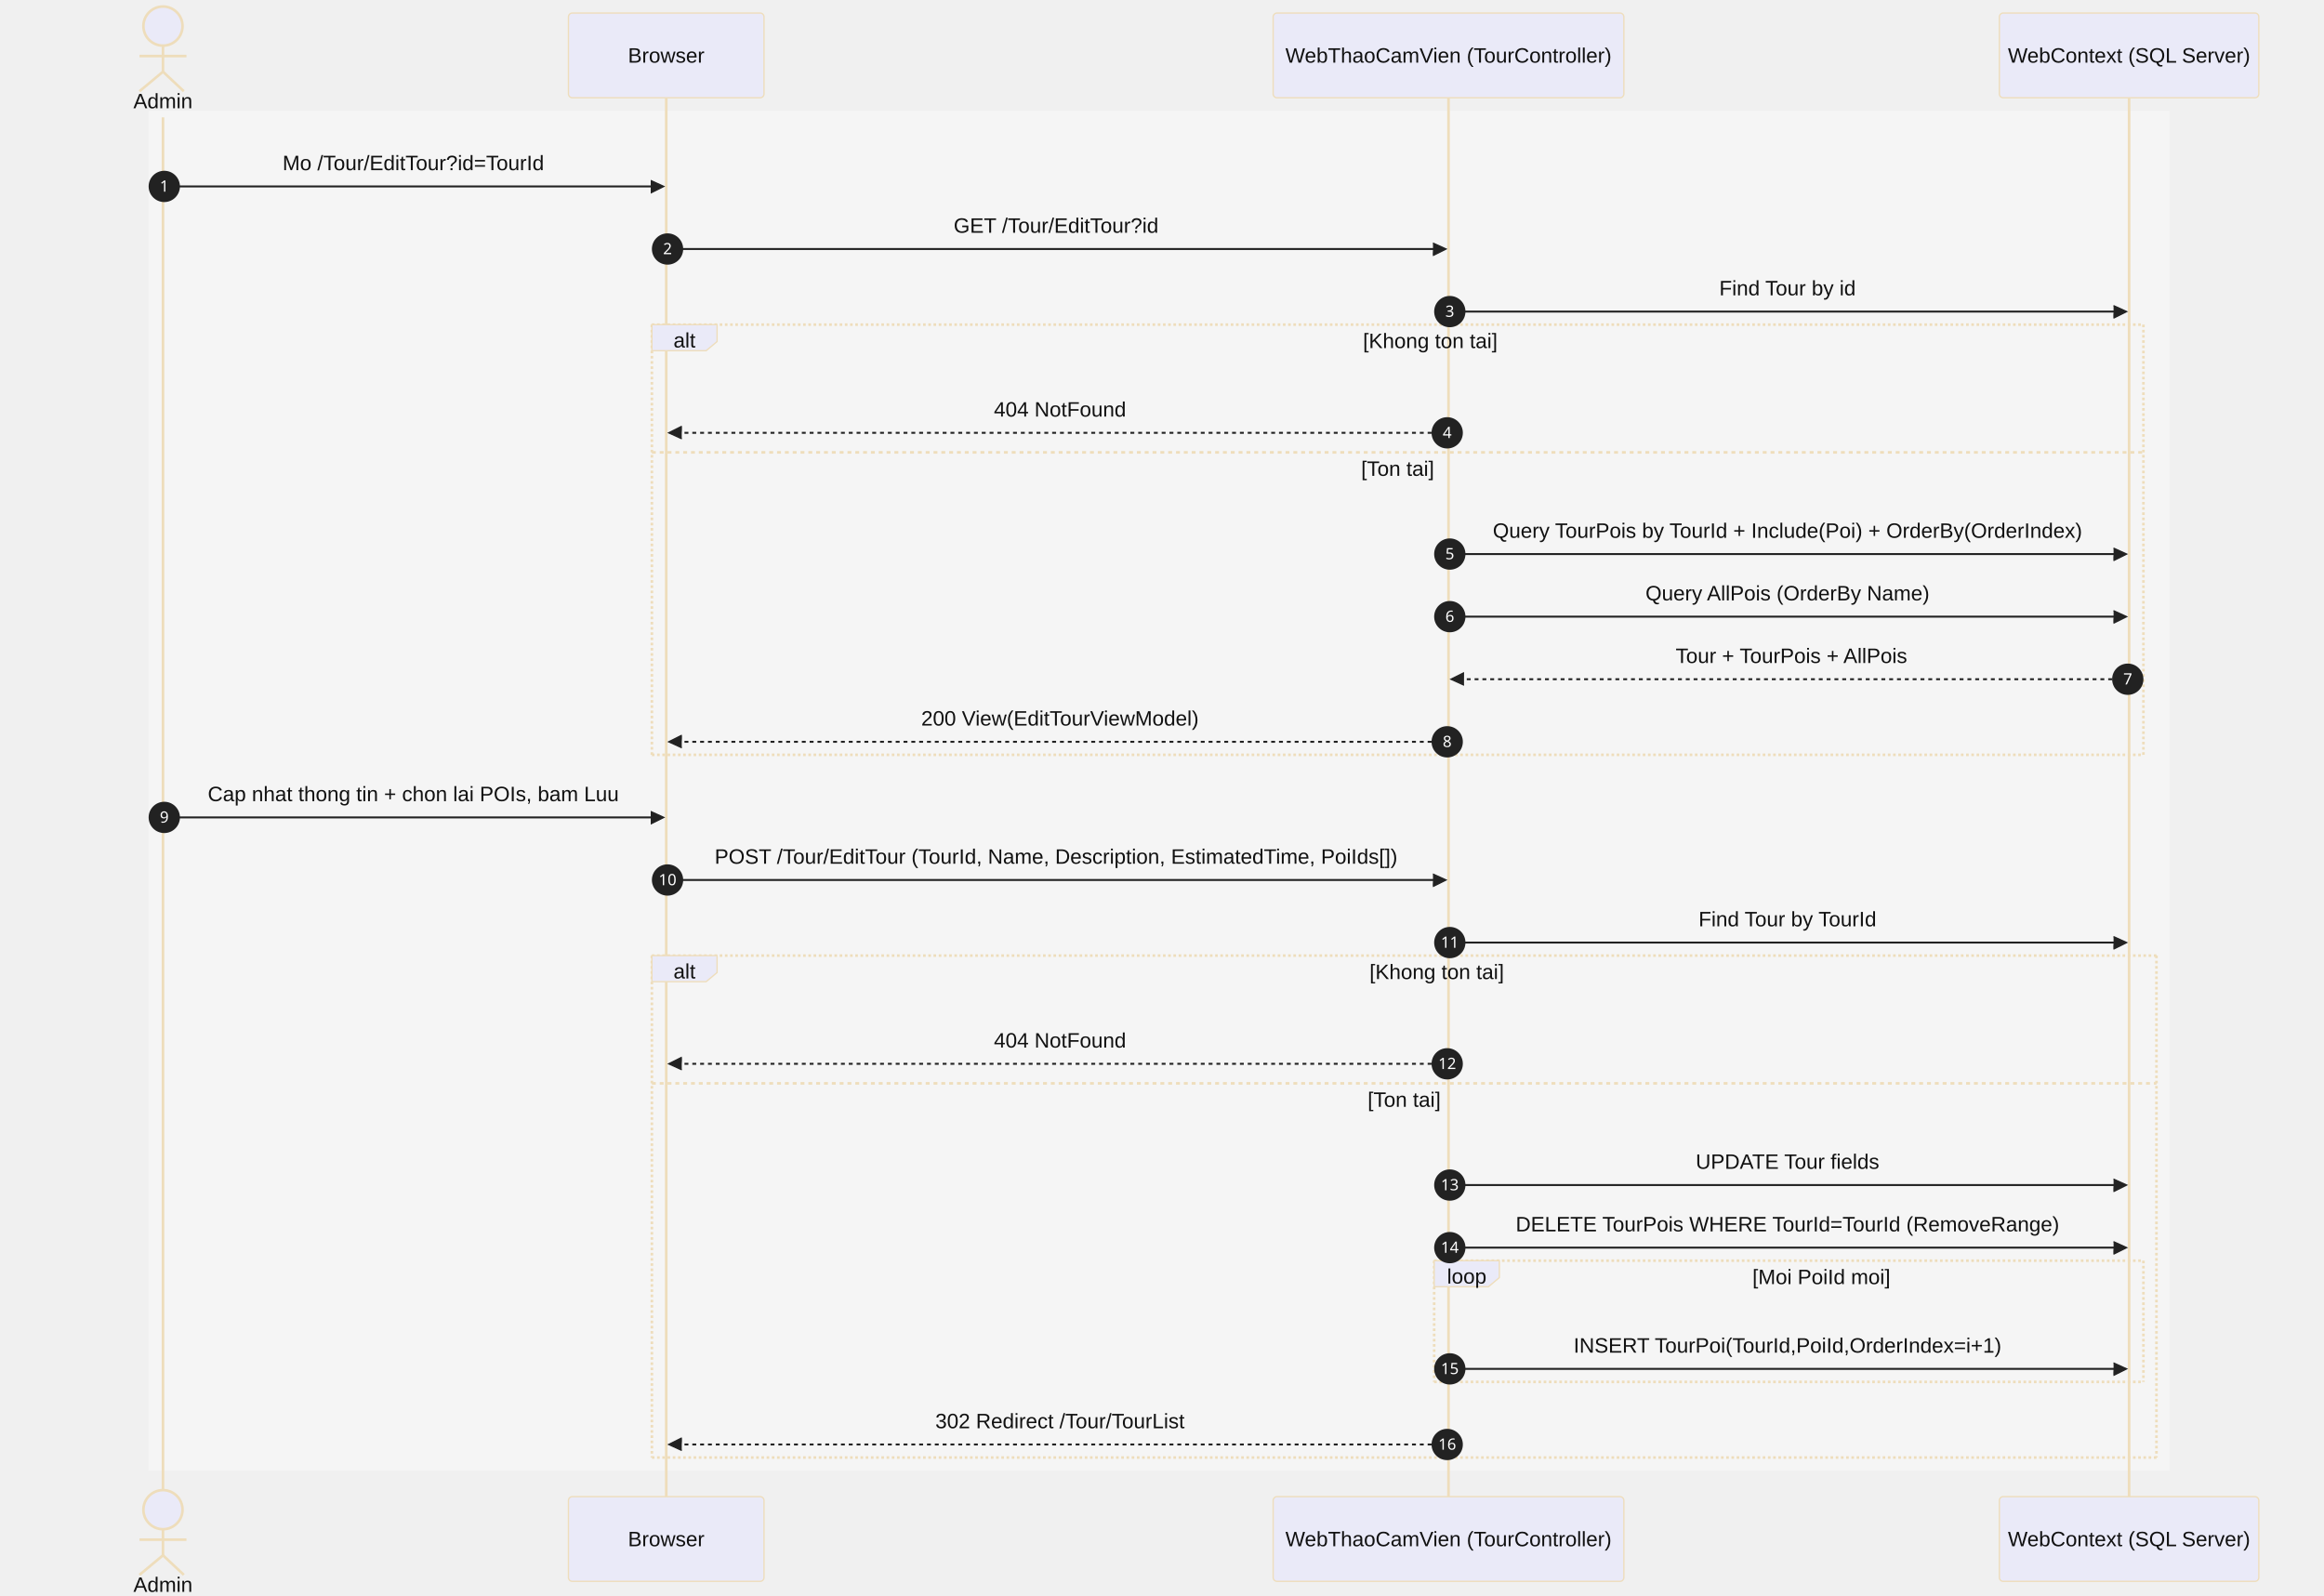
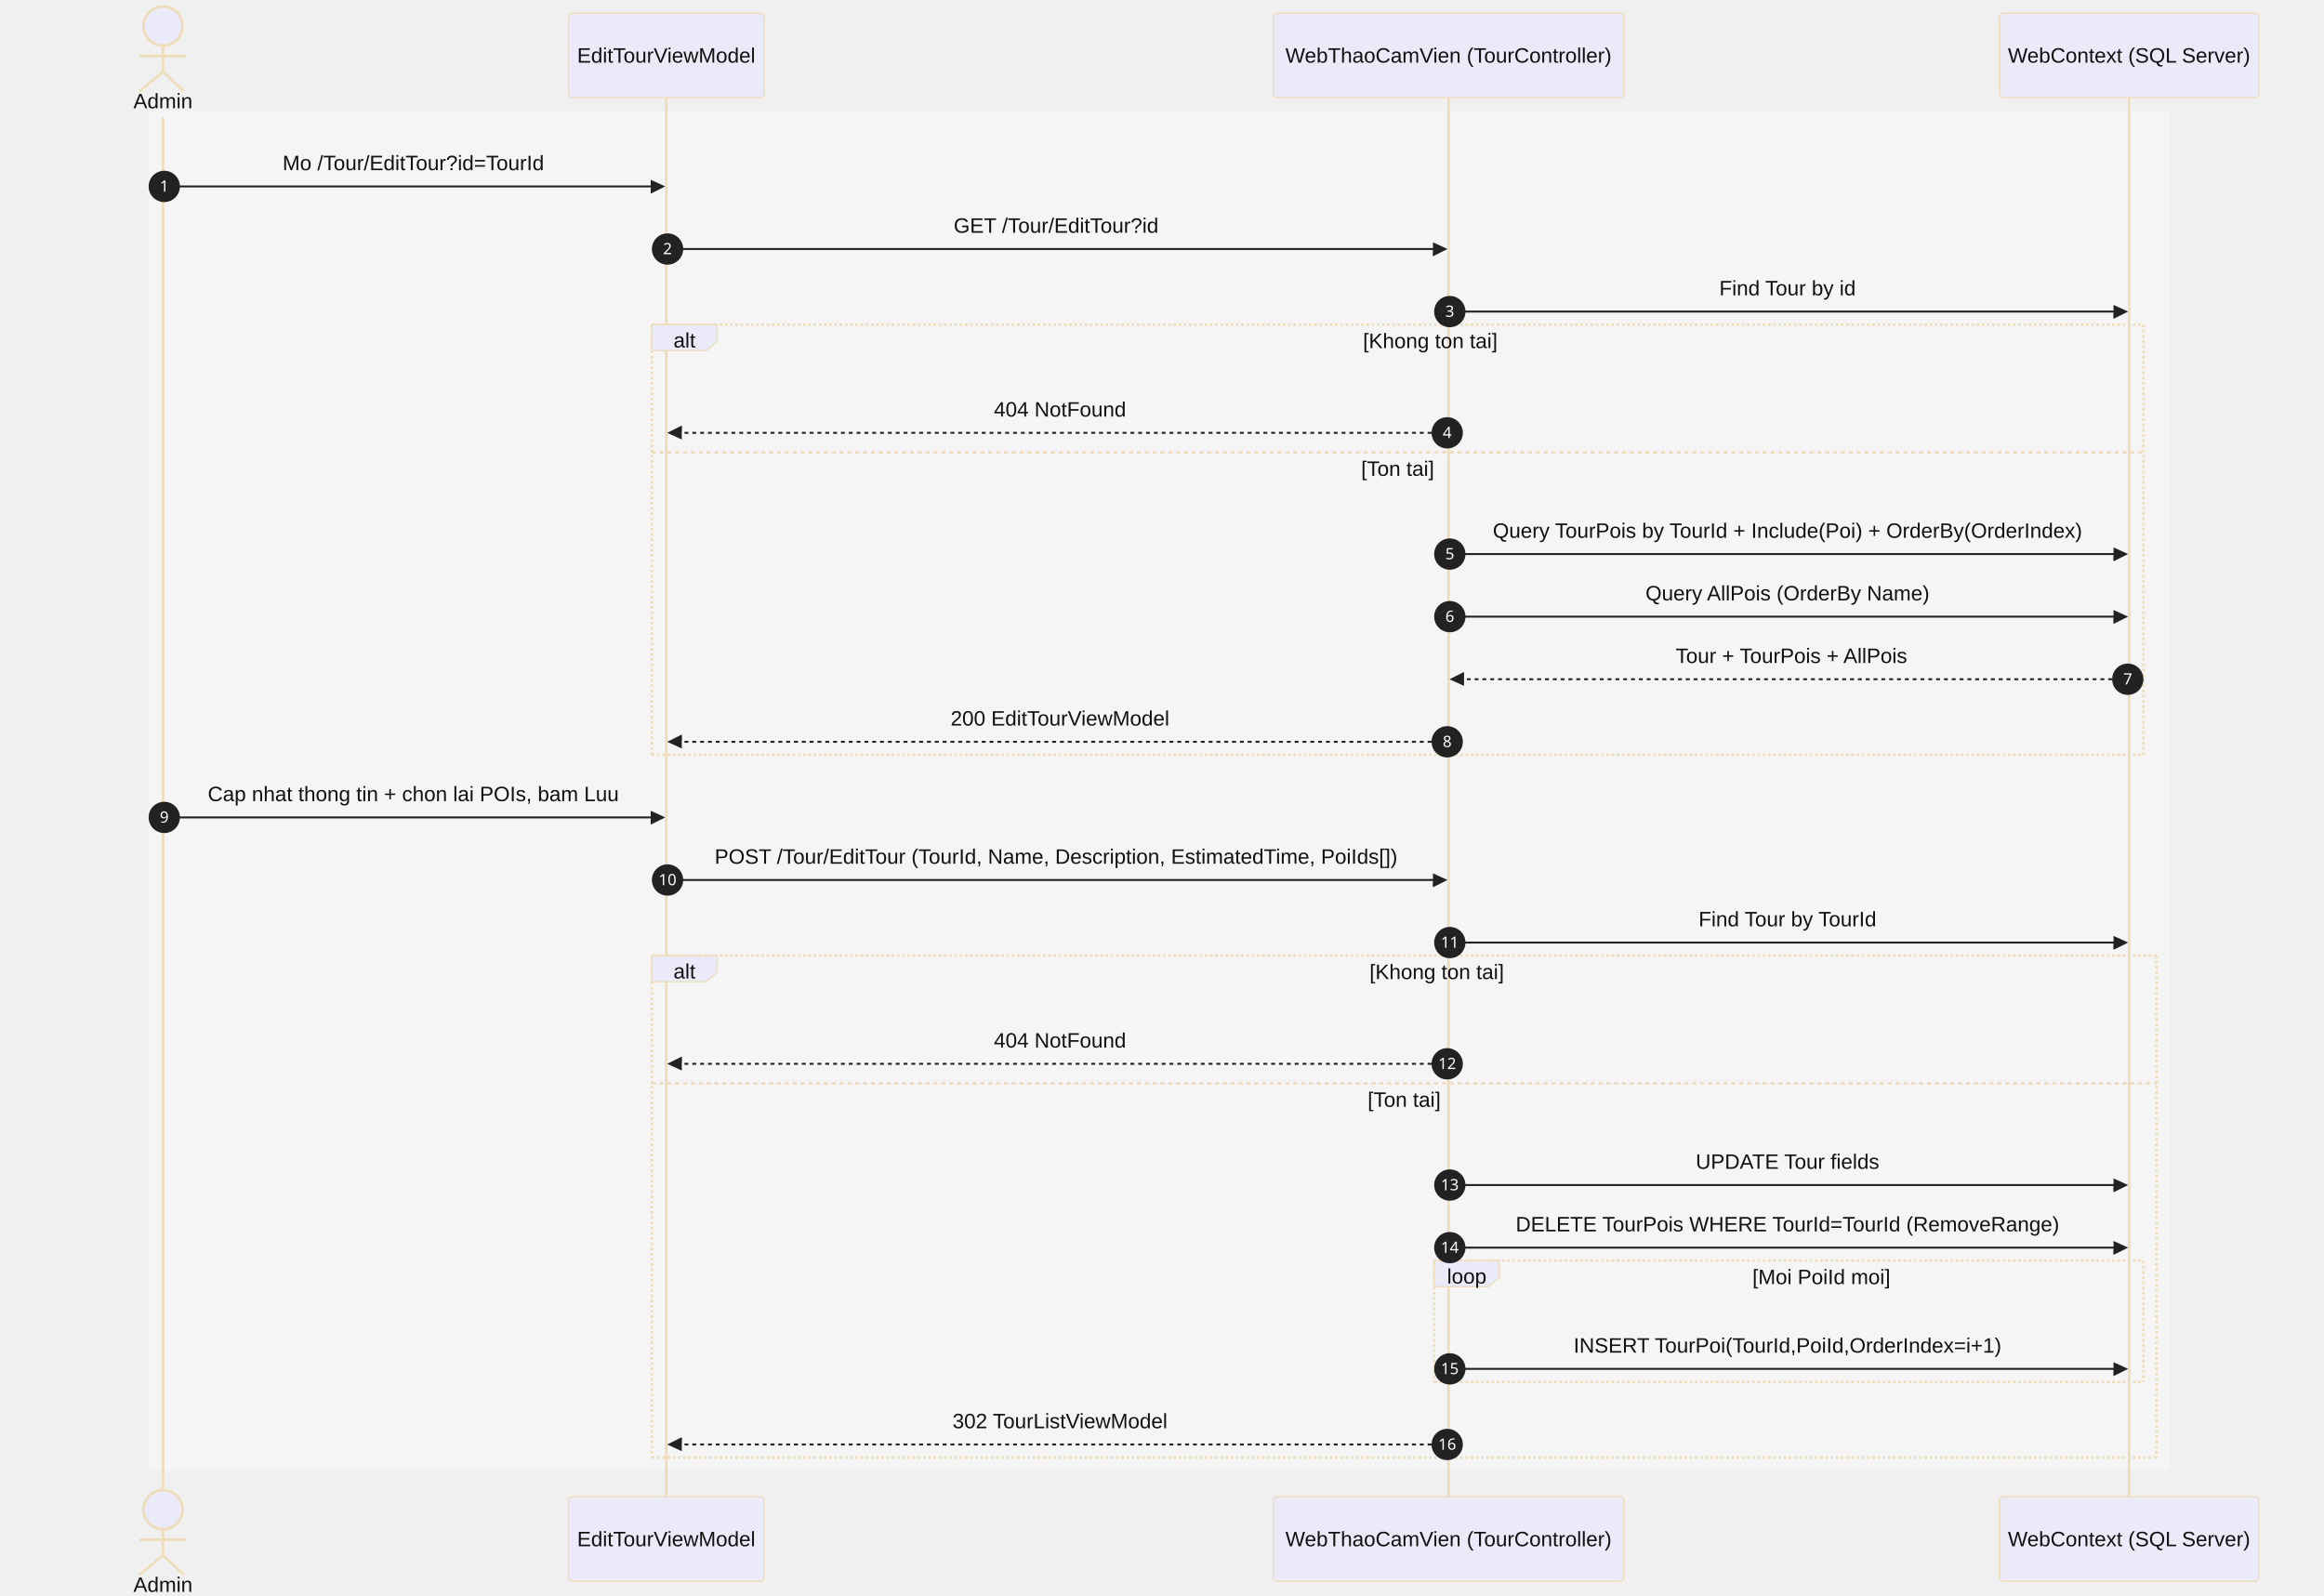
<svg xmlns="http://www.w3.org/2000/svg" id="container" width="1782.5" height="1224" viewBox="-50 -10 1782.5 1224" role="graphics-document document" aria-roledescription="sequence">
  <rect x="64" y="75" fill="rgb(245,245,245)" width="1550" height="1043" class="rect" />
  <g>
    <rect x="1483.5" y="1138" fill="#eaeaea" stroke="#666" width="199" height="65" name="DB" rx="3" ry="3" class="actor actor-bottom" />
    <text x="1583" y="1170.5" dominant-baseline="central" alignment-baseline="central" class="actor actor-box" style="text-anchor: middle; font-size: 16px; font-weight: 400;">
      <tspan x="1583" dy="0">WebContext (SQL Server)</tspan>
    </text>
  </g>
  <g>
    <rect x="926.5" y="1138" fill="#eaeaea" stroke="#666" width="269" height="65" name="W" rx="3" ry="3" class="actor actor-bottom" />
    <text x="1061" y="1170.5" dominant-baseline="central" alignment-baseline="central" class="actor actor-box" style="text-anchor: middle; font-size: 16px; font-weight: 400;">
      <tspan x="1061" dy="0">WebThaoCamVien (TourController)</tspan>
    </text>
  </g>
  <g>
    <rect x="386" y="1138" fill="#eaeaea" stroke="#666" width="150" height="65" name="B" rx="3" ry="3" class="actor actor-bottom" />
    <text x="461" y="1170.5" dominant-baseline="central" alignment-baseline="central" class="actor actor-box" style="text-anchor: middle; font-size: 16px; font-weight: 400;">
-       <tspan x="461" dy="0">Browser</tspan>
+       <tspan x="461" dy="0">EditTourViewModel</tspan>
    </text>
  </g>
  <g />
  <g>
    <line id="actor3" x1="1583" y1="65" x2="1583" y2="1138" class="actor-line 200" stroke-width="0.5px" stroke="#999" name="DB" />
    <g id="root-3">
      <rect x="1483.5" y="0" fill="#eaeaea" stroke="#666" width="199" height="65" name="DB" rx="3" ry="3" class="actor actor-top" />
      <text x="1583" y="32.5" dominant-baseline="central" alignment-baseline="central" class="actor actor-box" style="text-anchor: middle; font-size: 16px; font-weight: 400;">
        <tspan x="1583" dy="0">WebContext (SQL Server)</tspan>
      </text>
    </g>
  </g>
  <g>
    <line id="actor2" x1="1061" y1="65" x2="1061" y2="1138" class="actor-line 200" stroke-width="0.5px" stroke="#999" name="W" />
    <g id="root-2">
      <rect x="926.5" y="0" fill="#eaeaea" stroke="#666" width="269" height="65" name="W" rx="3" ry="3" class="actor actor-top" />
      <text x="1061" y="32.5" dominant-baseline="central" alignment-baseline="central" class="actor actor-box" style="text-anchor: middle; font-size: 16px; font-weight: 400;">
        <tspan x="1061" dy="0">WebThaoCamVien (TourController)</tspan>
      </text>
    </g>
  </g>
  <g>
    <line id="actor1" x1="461" y1="65" x2="461" y2="1138" class="actor-line 200" stroke-width="0.5px" stroke="#999" name="B" />
    <g id="root-1">
      <rect x="386" y="0" fill="#eaeaea" stroke="#666" width="150" height="65" name="B" rx="3" ry="3" class="actor actor-top" />
      <text x="461" y="32.5" dominant-baseline="central" alignment-baseline="central" class="actor actor-box" style="text-anchor: middle; font-size: 16px; font-weight: 400;">
-         <tspan x="461" dy="0">Browser</tspan>
+         <tspan x="461" dy="0">EditTourViewModel</tspan>
      </text>
    </g>
  </g>
  <g>
    <line id="actor0" x1="75" y1="80" x2="75" y2="1138" class="actor-line 200" stroke-width="0.5px" stroke="#999" name="U" />
  </g>
  <style>#container{font-family:"trebuchet ms",verdana,arial,sans-serif;font-size:16px;fill:#333;}@keyframes edge-animation-frame{from{stroke-dashoffset:0;}}@keyframes dash{to{stroke-dashoffset:0;}}#container .edge-animation-slow{stroke-dasharray:9,5!important;stroke-dashoffset:900;animation:dash 50s linear infinite;stroke-linecap:round;}#container .edge-animation-fast{stroke-dasharray:9,5!important;stroke-dashoffset:900;animation:dash 20s linear infinite;stroke-linecap:round;}#container .error-icon{fill:hsl(220.588, 100%, 98.333%);}#container .error-text{fill:rgb(8.5, 5.75, 0);stroke:rgb(8.5, 5.75, 0);}#container .edge-thickness-normal{stroke-width:1px;}#container .edge-thickness-thick{stroke-width:3.5px;}#container .edge-pattern-solid{stroke-dasharray:0;}#container .edge-thickness-invisible{stroke-width:0;fill:none;}#container .edge-pattern-dashed{stroke-dasharray:3;}#container .edge-pattern-dotted{stroke-dasharray:2;}#container .marker{fill:#000000;stroke:#000000;}#container .marker.cross{stroke:#000000;}#container svg{font-family:"trebuchet ms",verdana,arial,sans-serif;font-size:16px;}#container p{margin:0;}#container .actor{stroke:hsl(40.588, 60%, 83.333%);fill:#eaeaf8;}#container text.actor&gt;tspan{fill:#111111;stroke:none;}#container .actor-line{stroke:hsl(40.588, 60%, 83.333%);}#container .innerArc{stroke-width:1.5;stroke-dasharray:none;}#container .messageLine0{stroke-width:1.5;stroke-dasharray:none;stroke:#222222;}#container .messageLine1{stroke-width:1.5;stroke-dasharray:2,2;stroke:#222222;}#container #arrowhead path{fill:#222222;stroke:#222222;}#container .sequenceNumber{fill:#ffffff;}#container #sequencenumber{fill:#222222;}#container #crosshead path{fill:#222222;stroke:#222222;}#container .messageText{fill:#111111;stroke:none;}#container .labelBox{stroke:hsl(40.588, 60%, 83.333%);fill:#eaeaf8;}#container .labelText,#container .labelText&gt;tspan{fill:#111111;stroke:none;}#container .loopText,#container .loopText&gt;tspan{fill:#111111;stroke:none;}#container .loopLine{stroke-width:2px;stroke-dasharray:2,2;stroke:hsl(40.588, 60%, 83.333%);fill:hsl(40.588, 60%, 83.333%);}#container .note{stroke:hsl(52.683, 60%, 73.922%);fill:#fff5ad;}#container .noteText,#container .noteText&gt;tspan{fill:#333;stroke:none;}#container .activation0{fill:hsl(-79.412, 100%, 93.333%);stroke:hsl(-79.412, 100%, 83.333%);}#container .activation1{fill:hsl(-79.412, 100%, 93.333%);stroke:hsl(-79.412, 100%, 83.333%);}#container .activation2{fill:hsl(-79.412, 100%, 93.333%);stroke:hsl(-79.412, 100%, 83.333%);}#container .actorPopupMenu{position:absolute;}#container .actorPopupMenuPanel{position:absolute;fill:#eaeaf8;box-shadow:0px 8px 16px 0px rgba(0,0,0,0.2);filter:drop-shadow(3px 5px 2px rgb(0 0 0 / 0.4));}#container .actor-man line{stroke:hsl(40.588, 60%, 83.333%);fill:#eaeaf8;}#container .actor-man circle,#container line{stroke:hsl(40.588, 60%, 83.333%);fill:#eaeaf8;stroke-width:2px;}#container :root{--mermaid-font-family:"trebuchet ms",verdana,arial,sans-serif;}</style>
  <g />
  <defs>
    <symbol id="computer" width="24" height="24">
      <path transform="scale(.5)" d="M2 2v13h20v-13h-20zm18 11h-16v-9h16v9zm-10.228 6l.466-1h3.524l.467 1h-4.457zm14.228 3h-24l2-6h2.104l-1.33 4h18.45l-1.297-4h2.073l2 6zm-5-10h-14v-7h14v7z" />
    </symbol>
  </defs>
  <defs>
    <symbol id="database" fill-rule="evenodd" clip-rule="evenodd">
      <path transform="scale(.5)" d="M12.258.001l.256.004.255.005.253.008.251.01.249.012.247.015.246.016.242.019.241.02.239.023.236.024.233.027.231.028.229.031.225.032.223.034.22.036.217.038.214.04.211.041.208.043.205.045.201.046.198.048.194.05.191.051.187.053.183.054.18.056.175.057.172.059.168.06.163.061.16.063.155.064.15.066.074.033.073.033.071.034.07.034.069.035.068.035.067.035.066.035.064.036.064.036.062.036.06.036.06.037.058.037.058.037.055.038.055.038.053.038.052.038.051.039.05.039.048.039.047.039.045.04.044.04.043.04.041.04.04.041.039.041.037.041.036.041.034.041.033.042.032.042.03.042.029.042.027.042.026.043.024.043.023.043.021.043.02.043.018.044.017.043.015.044.013.044.012.044.011.045.009.044.007.045.006.045.004.045.002.045.001.045v17l-.001.045-.002.045-.004.045-.006.045-.007.045-.009.044-.011.045-.012.044-.013.044-.015.044-.017.043-.018.044-.02.043-.021.043-.023.043-.024.043-.026.043-.027.042-.029.042-.03.042-.032.042-.033.042-.034.041-.036.041-.037.041-.039.041-.04.041-.041.04-.043.04-.044.04-.045.04-.047.039-.048.039-.05.039-.051.039-.052.038-.053.038-.055.038-.055.038-.058.037-.058.037-.06.037-.06.036-.062.036-.064.036-.064.036-.066.035-.067.035-.068.035-.069.035-.07.034-.071.034-.073.033-.074.033-.15.066-.155.064-.16.063-.163.061-.168.06-.172.059-.175.057-.18.056-.183.054-.187.053-.191.051-.194.05-.198.048-.201.046-.205.045-.208.043-.211.041-.214.04-.217.038-.22.036-.223.034-.225.032-.229.031-.231.028-.233.027-.236.024-.239.023-.241.02-.242.019-.246.016-.247.015-.249.012-.251.01-.253.008-.255.005-.256.004-.258.001-.258-.001-.256-.004-.255-.005-.253-.008-.251-.01-.249-.012-.247-.015-.245-.016-.243-.019-.241-.02-.238-.023-.236-.024-.234-.027-.231-.028-.228-.031-.226-.032-.223-.034-.22-.036-.217-.038-.214-.04-.211-.041-.208-.043-.204-.045-.201-.046-.198-.048-.195-.05-.19-.051-.187-.053-.184-.054-.179-.056-.176-.057-.172-.059-.167-.06-.164-.061-.159-.063-.155-.064-.151-.066-.074-.033-.072-.033-.072-.034-.07-.034-.069-.035-.068-.035-.067-.035-.066-.035-.064-.036-.063-.036-.062-.036-.061-.036-.06-.037-.058-.037-.057-.037-.056-.038-.055-.038-.053-.038-.052-.038-.051-.039-.049-.039-.049-.039-.046-.039-.046-.04-.044-.04-.043-.04-.041-.04-.04-.041-.039-.041-.037-.041-.036-.041-.034-.041-.033-.042-.032-.042-.03-.042-.029-.042-.027-.042-.026-.043-.024-.043-.023-.043-.021-.043-.02-.043-.018-.044-.017-.043-.015-.044-.013-.044-.012-.044-.011-.045-.009-.044-.007-.045-.006-.045-.004-.045-.002-.045-.001-.045v-17l.001-.045.002-.045.004-.045.006-.045.007-.045.009-.044.011-.045.012-.044.013-.044.015-.044.017-.043.018-.044.02-.043.021-.043.023-.043.024-.043.026-.043.027-.042.029-.042.03-.042.032-.042.033-.042.034-.041.036-.041.037-.041.039-.041.04-.041.041-.04.043-.04.044-.04.046-.04.046-.039.049-.039.049-.039.051-.039.052-.038.053-.038.055-.038.056-.038.057-.037.058-.037.06-.037.061-.036.062-.036.063-.036.064-.036.066-.035.067-.035.068-.035.069-.035.07-.034.072-.034.072-.033.074-.033.151-.066.155-.064.159-.063.164-.061.167-.06.172-.059.176-.057.179-.056.184-.054.187-.053.19-.051.195-.05.198-.048.201-.046.204-.045.208-.043.211-.041.214-.04.217-.038.22-.036.223-.034.226-.032.228-.031.231-.028.234-.027.236-.024.238-.023.241-.02.243-.019.245-.016.247-.015.249-.012.251-.01.253-.008.255-.005.256-.004.258-.001.258.001zm-9.258 20.499v.01l.001.021.003.021.004.022.005.021.006.022.007.022.009.023.01.022.011.023.012.023.013.023.015.023.016.024.017.023.018.024.019.024.021.024.022.025.023.024.024.025.052.049.056.05.061.051.066.051.07.051.075.051.079.052.084.052.088.052.092.052.097.052.102.051.105.052.11.052.114.051.119.051.123.051.127.05.131.05.135.05.139.048.144.049.147.047.152.047.155.047.16.045.163.045.167.043.171.043.176.041.178.041.183.039.187.039.19.037.194.035.197.035.202.033.204.031.209.03.212.029.216.027.219.025.222.024.226.021.23.02.233.018.236.016.24.015.243.012.246.01.249.008.253.005.256.004.259.001.26-.001.257-.004.254-.005.25-.008.247-.011.244-.012.241-.014.237-.016.233-.018.231-.021.226-.021.224-.024.22-.026.216-.027.212-.028.21-.031.205-.031.202-.034.198-.034.194-.036.191-.037.187-.039.183-.04.179-.04.175-.042.172-.043.168-.044.163-.045.16-.046.155-.046.152-.047.148-.048.143-.049.139-.049.136-.05.131-.05.126-.05.123-.051.118-.052.114-.051.11-.052.106-.052.101-.052.096-.052.092-.052.088-.053.083-.051.079-.052.074-.052.07-.051.065-.051.06-.051.056-.05.051-.05.023-.024.023-.025.021-.024.02-.024.019-.024.018-.024.017-.024.015-.023.014-.024.013-.023.012-.023.01-.023.01-.022.008-.022.006-.022.006-.022.004-.022.004-.021.001-.021.001-.021v-4.127l-.077.055-.08.053-.083.054-.085.053-.087.052-.09.052-.093.051-.095.05-.097.05-.1.049-.102.049-.105.048-.106.047-.109.047-.111.046-.114.045-.115.045-.118.044-.12.043-.122.042-.124.042-.126.041-.128.04-.13.04-.132.038-.134.038-.135.037-.138.037-.139.035-.142.035-.143.034-.144.033-.147.032-.148.031-.15.03-.151.03-.153.029-.154.027-.156.027-.158.026-.159.025-.161.024-.162.023-.163.022-.165.021-.166.02-.167.019-.169.018-.169.017-.171.016-.173.015-.173.014-.175.013-.175.012-.177.011-.178.01-.179.008-.179.008-.181.006-.182.005-.182.004-.184.003-.184.002h-.37l-.184-.002-.184-.003-.182-.004-.182-.005-.181-.006-.179-.008-.179-.008-.178-.01-.176-.011-.176-.012-.175-.013-.173-.014-.172-.015-.171-.016-.17-.017-.169-.018-.167-.019-.166-.02-.165-.021-.163-.022-.162-.023-.161-.024-.159-.025-.157-.026-.156-.027-.155-.027-.153-.029-.151-.03-.15-.03-.148-.031-.146-.032-.145-.033-.143-.034-.141-.035-.14-.035-.137-.037-.136-.037-.134-.038-.132-.038-.13-.04-.128-.04-.126-.041-.124-.042-.122-.042-.12-.044-.117-.043-.116-.045-.113-.045-.112-.046-.109-.047-.106-.047-.105-.048-.102-.049-.1-.049-.097-.05-.095-.05-.093-.052-.09-.051-.087-.052-.085-.053-.083-.054-.08-.054-.077-.054v4.127zm0-5.654v.011l.001.021.003.021.004.021.005.022.006.022.007.022.009.022.01.022.011.023.012.023.013.023.015.024.016.023.017.024.018.024.019.024.021.024.022.024.023.025.024.024.052.05.056.05.061.05.066.051.07.051.075.052.079.051.084.052.088.052.092.052.097.052.102.052.105.052.11.051.114.051.119.052.123.05.127.051.131.05.135.049.139.049.144.048.147.048.152.047.155.046.16.045.163.045.167.044.171.042.176.042.178.04.183.04.187.038.19.037.194.036.197.034.202.033.204.032.209.03.212.028.216.027.219.025.222.024.226.022.23.02.233.018.236.016.24.014.243.012.246.01.249.008.253.006.256.003.259.001.26-.001.257-.003.254-.006.25-.008.247-.01.244-.012.241-.015.237-.016.233-.018.231-.02.226-.022.224-.024.22-.025.216-.027.212-.029.21-.03.205-.032.202-.033.198-.035.194-.036.191-.037.187-.039.183-.039.179-.041.175-.042.172-.043.168-.044.163-.045.16-.045.155-.047.152-.047.148-.048.143-.048.139-.05.136-.049.131-.05.126-.051.123-.051.118-.051.114-.052.11-.052.106-.052.101-.052.096-.052.092-.052.088-.052.083-.052.079-.052.074-.051.07-.052.065-.051.06-.05.056-.051.051-.049.023-.025.023-.024.021-.025.02-.024.019-.024.018-.024.017-.024.015-.023.014-.023.013-.024.012-.022.01-.023.01-.023.008-.022.006-.022.006-.022.004-.021.004-.022.001-.021.001-.021v-4.139l-.077.054-.08.054-.083.054-.085.052-.087.053-.09.051-.093.051-.095.051-.097.05-.1.049-.102.049-.105.048-.106.047-.109.047-.111.046-.114.045-.115.044-.118.044-.12.044-.122.042-.124.042-.126.041-.128.04-.13.039-.132.039-.134.038-.135.037-.138.036-.139.036-.142.035-.143.033-.144.033-.147.033-.148.031-.15.03-.151.03-.153.028-.154.028-.156.027-.158.026-.159.025-.161.024-.162.023-.163.022-.165.021-.166.02-.167.019-.169.018-.169.017-.171.016-.173.015-.173.014-.175.013-.175.012-.177.011-.178.009-.179.009-.179.007-.181.007-.182.005-.182.004-.184.003-.184.002h-.37l-.184-.002-.184-.003-.182-.004-.182-.005-.181-.007-.179-.007-.179-.009-.178-.009-.176-.011-.176-.012-.175-.013-.173-.014-.172-.015-.171-.016-.17-.017-.169-.018-.167-.019-.166-.02-.165-.021-.163-.022-.162-.023-.161-.024-.159-.025-.157-.026-.156-.027-.155-.028-.153-.028-.151-.03-.15-.03-.148-.031-.146-.033-.145-.033-.143-.033-.141-.035-.14-.036-.137-.036-.136-.037-.134-.038-.132-.039-.13-.039-.128-.04-.126-.041-.124-.042-.122-.043-.12-.043-.117-.044-.116-.044-.113-.046-.112-.046-.109-.046-.106-.047-.105-.048-.102-.049-.1-.049-.097-.05-.095-.051-.093-.051-.09-.051-.087-.053-.085-.052-.083-.054-.08-.054-.077-.054v4.139zm0-5.666v.011l.001.02.003.022.004.021.005.022.006.021.007.022.009.023.01.022.011.023.012.023.013.023.015.023.016.024.017.024.018.023.019.024.021.025.022.024.023.024.024.025.052.05.056.05.061.05.066.051.07.051.075.052.079.051.084.052.088.052.092.052.097.052.102.052.105.051.11.052.114.051.119.051.123.051.127.05.131.05.135.05.139.049.144.048.147.048.152.047.155.046.16.045.163.045.167.043.171.043.176.042.178.04.183.04.187.038.19.037.194.036.197.034.202.033.204.032.209.03.212.028.216.027.219.025.222.024.226.021.23.02.233.018.236.017.24.014.243.012.246.01.249.008.253.006.256.003.259.001.26-.001.257-.003.254-.006.25-.008.247-.01.244-.013.241-.014.237-.016.233-.018.231-.02.226-.022.224-.024.22-.025.216-.027.212-.029.21-.03.205-.032.202-.033.198-.035.194-.036.191-.037.187-.039.183-.039.179-.041.175-.042.172-.043.168-.044.163-.045.16-.045.155-.047.152-.047.148-.048.143-.049.139-.049.136-.049.131-.051.126-.05.123-.051.118-.052.114-.051.11-.052.106-.052.101-.052.096-.052.092-.052.088-.052.083-.052.079-.052.074-.052.07-.051.065-.051.06-.051.056-.05.051-.049.023-.025.023-.025.021-.024.02-.024.019-.024.018-.024.017-.024.015-.023.014-.024.013-.023.012-.023.01-.022.01-.023.008-.022.006-.022.006-.022.004-.022.004-.021.001-.021.001-.021v-4.153l-.077.054-.08.054-.083.053-.085.053-.087.053-.09.051-.093.051-.095.051-.097.05-.1.049-.102.048-.105.048-.106.048-.109.046-.111.046-.114.046-.115.044-.118.044-.12.043-.122.043-.124.042-.126.041-.128.04-.13.039-.132.039-.134.038-.135.037-.138.036-.139.036-.142.034-.143.034-.144.033-.147.032-.148.032-.15.03-.151.03-.153.028-.154.028-.156.027-.158.026-.159.024-.161.024-.162.023-.163.023-.165.021-.166.02-.167.019-.169.018-.169.017-.171.016-.173.015-.173.014-.175.013-.175.012-.177.01-.178.01-.179.009-.179.007-.181.006-.182.006-.182.004-.184.003-.184.001-.185.001-.185-.001-.184-.001-.184-.003-.182-.004-.182-.006-.181-.006-.179-.007-.179-.009-.178-.01-.176-.01-.176-.012-.175-.013-.173-.014-.172-.015-.171-.016-.17-.017-.169-.018-.167-.019-.166-.02-.165-.021-.163-.023-.162-.023-.161-.024-.159-.024-.157-.026-.156-.027-.155-.028-.153-.028-.151-.03-.15-.03-.148-.032-.146-.032-.145-.033-.143-.034-.141-.034-.14-.036-.137-.036-.136-.037-.134-.038-.132-.039-.13-.039-.128-.041-.126-.041-.124-.041-.122-.043-.12-.043-.117-.044-.116-.044-.113-.046-.112-.046-.109-.046-.106-.048-.105-.048-.102-.048-.1-.05-.097-.049-.095-.051-.093-.051-.09-.052-.087-.052-.085-.053-.083-.053-.08-.054-.077-.054v4.153zm8.74-8.179l-.257.004-.254.005-.25.008-.247.011-.244.012-.241.014-.237.016-.233.018-.231.021-.226.022-.224.023-.22.026-.216.027-.212.028-.21.031-.205.032-.202.033-.198.034-.194.036-.191.038-.187.038-.183.04-.179.041-.175.042-.172.043-.168.043-.163.045-.16.046-.155.046-.152.048-.148.048-.143.048-.139.049-.136.05-.131.05-.126.051-.123.051-.118.051-.114.052-.11.052-.106.052-.101.052-.096.052-.092.052-.088.052-.083.052-.079.052-.074.051-.07.052-.065.051-.06.05-.056.05-.051.05-.023.025-.023.024-.021.024-.02.025-.019.024-.018.024-.017.023-.015.024-.014.023-.013.023-.012.023-.01.023-.01.022-.008.022-.006.023-.006.021-.004.022-.004.021-.001.021-.001.021.001.021.001.021.004.021.004.022.006.021.006.023.008.022.01.022.01.023.012.023.013.023.014.023.015.024.017.023.018.024.019.024.02.025.021.024.023.024.023.025.051.05.056.05.06.05.065.051.07.052.074.051.079.052.083.052.088.052.092.052.096.052.101.052.106.052.11.052.114.052.118.051.123.051.126.051.131.05.136.05.139.049.143.048.148.048.152.048.155.046.16.046.163.045.168.043.172.043.175.042.179.041.183.04.187.038.191.038.194.036.198.034.202.033.205.032.21.031.212.028.216.027.22.026.224.023.226.022.231.021.233.018.237.016.241.014.244.012.247.011.25.008.254.005.257.004.26.001.26-.001.257-.004.254-.005.25-.008.247-.011.244-.012.241-.014.237-.016.233-.018.231-.021.226-.022.224-.023.22-.026.216-.027.212-.028.21-.031.205-.032.202-.033.198-.034.194-.036.191-.038.187-.038.183-.04.179-.041.175-.042.172-.043.168-.043.163-.045.16-.046.155-.046.152-.048.148-.048.143-.048.139-.049.136-.05.131-.05.126-.051.123-.051.118-.051.114-.052.11-.052.106-.052.101-.052.096-.052.092-.052.088-.052.083-.052.079-.052.074-.051.07-.052.065-.051.06-.05.056-.05.051-.05.023-.025.023-.024.021-.024.02-.025.019-.024.018-.024.017-.023.015-.024.014-.023.013-.023.012-.023.01-.023.01-.022.008-.022.006-.023.006-.021.004-.022.004-.021.001-.021.001-.021-.001-.021-.001-.021-.004-.021-.004-.022-.006-.021-.006-.023-.008-.022-.01-.022-.01-.023-.012-.023-.013-.023-.014-.023-.015-.024-.017-.023-.018-.024-.019-.024-.02-.025-.021-.024-.023-.024-.023-.025-.051-.05-.056-.05-.06-.05-.065-.051-.07-.052-.074-.051-.079-.052-.083-.052-.088-.052-.092-.052-.096-.052-.101-.052-.106-.052-.11-.052-.114-.052-.118-.051-.123-.051-.126-.051-.131-.05-.136-.05-.139-.049-.143-.048-.148-.048-.152-.048-.155-.046-.16-.046-.163-.045-.168-.043-.172-.043-.175-.042-.179-.041-.183-.04-.187-.038-.191-.038-.194-.036-.198-.034-.202-.033-.205-.032-.21-.031-.212-.028-.216-.027-.22-.026-.224-.023-.226-.022-.231-.021-.233-.018-.237-.016-.241-.014-.244-.012-.247-.011-.25-.008-.254-.005-.257-.004-.26-.001-.26.001z" />
    </symbol>
  </defs>
  <defs>
    <symbol id="clock" width="24" height="24">
      <path transform="scale(.5)" d="M12 2c5.514 0 10 4.486 10 10s-4.486 10-10 10-10-4.486-10-10 4.486-10 10-10zm0-2c-6.627 0-12 5.373-12 12s5.373 12 12 12 12-5.373 12-12-5.373-12-12-12zm5.848 12.459c.202.038.202.333.001.372-1.907.361-6.045 1.111-6.547 1.111-.719 0-1.301-.582-1.301-1.301 0-.512.77-5.447 1.125-7.445.034-.192.312-.181.343.014l.985 6.238 5.394 1.011z" />
    </symbol>
  </defs>
  <defs>
    <marker id="arrowhead" refX="7.9" refY="5" markerUnits="userSpaceOnUse" markerWidth="12" markerHeight="12" orient="auto-start-reverse">
      <path d="M -1 0 L 10 5 L 0 10 z" />
    </marker>
  </defs>
  <defs>
    <marker id="crosshead" markerWidth="15" markerHeight="8" orient="auto" refX="4" refY="4.5">
      <path fill="none" stroke="#000000" stroke-width="1pt" d="M 1,2 L 6,7 M 6,2 L 1,7" style="stroke-dasharray: 0, 0;" />
    </marker>
  </defs>
  <defs>
    <marker id="filled-head" refX="15.5" refY="7" markerWidth="20" markerHeight="28" orient="auto">
      <path d="M 18,7 L9,13 L14,7 L9,1 Z" />
    </marker>
  </defs>
  <defs>
    <marker id="sequencenumber" refX="15" refY="15" markerWidth="60" markerHeight="40" orient="auto">
      <circle cx="15" cy="15" r="6" />
    </marker>
  </defs>
  <g>
    <line x1="450" y1="239" x2="1594" y2="239" class="loopLine" />
    <line x1="1594" y1="239" x2="1594" y2="569" class="loopLine" />
    <line x1="450" y1="569" x2="1594" y2="569" class="loopLine" />
    <line x1="450" y1="239" x2="450" y2="569" class="loopLine" />
    <line x1="450" y1="337" x2="1594" y2="337" class="loopLine" style="stroke-dasharray: 3, 3;" />
    <polygon points="450,239 500,239 500,252 491.6,259 450,259" class="labelBox" />
    <text x="475" y="252" text-anchor="middle" dominant-baseline="middle" alignment-baseline="middle" class="labelText" style="font-size: 16px; font-weight: 400;">alt</text>
    <text x="1047" y="257" text-anchor="middle" class="loopText" style="font-size: 16px; font-weight: 400;">
      <tspan x="1047">[Khong ton tai]</tspan>
    </text>
    <text x="1022" y="355" text-anchor="middle" class="loopText" style="font-size: 16px; font-weight: 400;">[Ton tai]</text>
  </g>
  <g>
    <line x1="1050" y1="957" x2="1594" y2="957" class="loopLine" />
    <line x1="1594" y1="957" x2="1594" y2="1050" class="loopLine" />
    <line x1="1050" y1="1050" x2="1594" y2="1050" class="loopLine" />
    <line x1="1050" y1="957" x2="1050" y2="1050" class="loopLine" />
    <polygon points="1050,957 1100,957 1100,970 1091.6,977 1050,977" class="labelBox" />
    <text x="1075" y="970" text-anchor="middle" dominant-baseline="middle" alignment-baseline="middle" class="labelText" style="font-size: 16px; font-weight: 400;">loop</text>
    <text x="1347" y="975" text-anchor="middle" class="loopText" style="font-size: 16px; font-weight: 400;">
      <tspan x="1347">[Moi PoiId moi]</tspan>
    </text>
  </g>
  <g>
    <line x1="450" y1="723" x2="1604" y2="723" class="loopLine" />
    <line x1="1604" y1="723" x2="1604" y2="1108" class="loopLine" />
    <line x1="450" y1="1108" x2="1604" y2="1108" class="loopLine" />
    <line x1="450" y1="723" x2="450" y2="1108" class="loopLine" />
    <line x1="450" y1="821" x2="1604" y2="821" class="loopLine" style="stroke-dasharray: 3, 3;" />
    <polygon points="450,723 500,723 500,736 491.6,743 450,743" class="labelBox" />
    <text x="475" y="736" text-anchor="middle" dominant-baseline="middle" alignment-baseline="middle" class="labelText" style="font-size: 16px; font-weight: 400;">alt</text>
    <text x="1052" y="741" text-anchor="middle" class="loopText" style="font-size: 16px; font-weight: 400;">
      <tspan x="1052">[Khong ton tai]</tspan>
    </text>
    <text x="1027" y="839" text-anchor="middle" class="loopText" style="font-size: 16px; font-weight: 400;">[Ton tai]</text>
  </g>
  <g class="actor-man actor-top" name="U">
    <line id="actor-man-torso0" x1="75" y1="25" x2="75" y2="45" />
    <line id="actor-man-arms0" x1="57" y1="33" x2="93" y2="33" />
    <line x1="57" y1="60" x2="75" y2="45" />
    <line x1="75" y1="45" x2="91" y2="60" />
    <circle cx="75" cy="10" r="15" width="150" height="65" />
    <text x="75" y="67.5" dominant-baseline="central" alignment-baseline="central" class="actor actor-man" style="text-anchor: middle; font-size: 16px; font-weight: 400;">
      <tspan x="75" dy="0">Admin</tspan>
    </text>
  </g>
  <text x="267" y="100" text-anchor="middle" dominant-baseline="middle" alignment-baseline="middle" class="messageText" dy="1em" style="font-size: 16px; font-weight: 400;">Mo /Tour/EditTour?id=TourId</text>
  <line x1="76" y1="133" x2="457" y2="133" class="messageLine0" stroke-width="2" stroke="none" marker-end="url(#arrowhead)" style="fill: none;" />
  <line x1="76" y1="133" x2="76" y2="133" stroke-width="0" marker-start="url(#sequencenumber)" />
  <text x="76" y="137" font-family="sans-serif" font-size="12px" text-anchor="middle" class="sequenceNumber">1</text>
  <text x="760" y="148" text-anchor="middle" dominant-baseline="middle" alignment-baseline="middle" class="messageText" dy="1em" style="font-size: 16px; font-weight: 400;">GET /Tour/EditTour?id</text>
  <line x1="462" y1="181" x2="1057" y2="181" class="messageLine0" stroke-width="2" stroke="none" marker-end="url(#arrowhead)" style="fill: none;" />
  <line x1="462" y1="181" x2="462" y2="181" stroke-width="0" marker-start="url(#sequencenumber)" />
  <text x="462" y="185" font-family="sans-serif" font-size="12px" text-anchor="middle" class="sequenceNumber">2</text>
  <text x="1321" y="196" text-anchor="middle" dominant-baseline="middle" alignment-baseline="middle" class="messageText" dy="1em" style="font-size: 16px; font-weight: 400;">Find Tour by id</text>
  <line x1="1062" y1="229" x2="1579" y2="229" class="messageLine0" stroke-width="2" stroke="none" marker-end="url(#arrowhead)" style="fill: none;" />
  <line x1="1062" y1="229" x2="1062" y2="229" stroke-width="0" marker-start="url(#sequencenumber)" />
  <text x="1062" y="233" font-family="sans-serif" font-size="12px" text-anchor="middle" class="sequenceNumber">3</text>
  <text x="763" y="289" text-anchor="middle" dominant-baseline="middle" alignment-baseline="middle" class="messageText" dy="1em" style="font-size: 16px; font-weight: 400;">404 NotFound</text>
  <line x1="1060" y1="322" x2="465" y2="322" class="messageLine1" stroke-width="2" stroke="none" marker-end="url(#arrowhead)" style="stroke-dasharray: 3, 3; fill: none;" />
  <line x1="1060" y1="322" x2="1060" y2="322" stroke-width="0" marker-start="url(#sequencenumber)" />
  <text x="1060" y="326" font-family="sans-serif" font-size="12px" text-anchor="middle" class="sequenceNumber">4</text>
  <text x="1321" y="382" text-anchor="middle" dominant-baseline="middle" alignment-baseline="middle" class="messageText" dy="1em" style="font-size: 16px; font-weight: 400;">Query TourPois by TourId + Include(Poi) + OrderBy(OrderIndex)</text>
  <line x1="1062" y1="415" x2="1579" y2="415" class="messageLine0" stroke-width="2" stroke="none" marker-end="url(#arrowhead)" style="fill: none;" />
  <line x1="1062" y1="415" x2="1062" y2="415" stroke-width="0" marker-start="url(#sequencenumber)" />
  <text x="1062" y="419" font-family="sans-serif" font-size="12px" text-anchor="middle" class="sequenceNumber">5</text>
  <text x="1321" y="430" text-anchor="middle" dominant-baseline="middle" alignment-baseline="middle" class="messageText" dy="1em" style="font-size: 16px; font-weight: 400;">Query AllPois (OrderBy Name)</text>
  <line x1="1062" y1="463" x2="1579" y2="463" class="messageLine0" stroke-width="2" stroke="none" marker-end="url(#arrowhead)" style="fill: none;" />
  <line x1="1062" y1="463" x2="1062" y2="463" stroke-width="0" marker-start="url(#sequencenumber)" />
  <text x="1062" y="467" font-family="sans-serif" font-size="12px" text-anchor="middle" class="sequenceNumber">6</text>
  <text x="1324" y="478" text-anchor="middle" dominant-baseline="middle" alignment-baseline="middle" class="messageText" dy="1em" style="font-size: 16px; font-weight: 400;">Tour + TourPois + AllPois</text>
  <line x1="1582" y1="511" x2="1065" y2="511" class="messageLine1" stroke-width="2" stroke="none" marker-end="url(#arrowhead)" style="stroke-dasharray: 3, 3; fill: none;" />
  <line x1="1582" y1="511" x2="1582" y2="511" stroke-width="0" marker-start="url(#sequencenumber)" />
  <text x="1582" y="515" font-family="sans-serif" font-size="12px" text-anchor="middle" class="sequenceNumber">7</text>
-   <text x="763" y="526" text-anchor="middle" dominant-baseline="middle" alignment-baseline="middle" class="messageText" dy="1em" style="font-size: 16px; font-weight: 400;">200 View(EditTourViewModel)</text>
+   <text x="763" y="526" text-anchor="middle" dominant-baseline="middle" alignment-baseline="middle" class="messageText" dy="1em" style="font-size: 16px; font-weight: 400;">200 EditTourViewModel</text>
  <line x1="1060" y1="559" x2="465" y2="559" class="messageLine1" stroke-width="2" stroke="none" marker-end="url(#arrowhead)" style="stroke-dasharray: 3, 3; fill: none;" />
  <line x1="1060" y1="559" x2="1060" y2="559" stroke-width="0" marker-start="url(#sequencenumber)" />
  <text x="1060" y="563" font-family="sans-serif" font-size="12px" text-anchor="middle" class="sequenceNumber">8</text>
  <text x="267" y="584" text-anchor="middle" dominant-baseline="middle" alignment-baseline="middle" class="messageText" dy="1em" style="font-size: 16px; font-weight: 400;">Cap nhat thong tin + chon lai POIs, bam Luu</text>
  <line x1="76" y1="617" x2="457" y2="617" class="messageLine0" stroke-width="2" stroke="none" marker-end="url(#arrowhead)" style="fill: none;" />
  <line x1="76" y1="617" x2="76" y2="617" stroke-width="0" marker-start="url(#sequencenumber)" />
  <text x="76" y="621" font-family="sans-serif" font-size="12px" text-anchor="middle" class="sequenceNumber">9</text>
  <text x="760" y="632" text-anchor="middle" dominant-baseline="middle" alignment-baseline="middle" class="messageText" dy="1em" style="font-size: 16px; font-weight: 400;">POST /Tour/EditTour (TourId, Name, Description, EstimatedTime, PoiIds[])</text>
  <line x1="462" y1="665" x2="1057" y2="665" class="messageLine0" stroke-width="2" stroke="none" marker-end="url(#arrowhead)" style="fill: none;" />
  <line x1="462" y1="665" x2="462" y2="665" stroke-width="0" marker-start="url(#sequencenumber)" />
  <text x="462" y="669" font-family="sans-serif" font-size="12px" text-anchor="middle" class="sequenceNumber">10</text>
  <text x="1321" y="680" text-anchor="middle" dominant-baseline="middle" alignment-baseline="middle" class="messageText" dy="1em" style="font-size: 16px; font-weight: 400;">Find Tour by TourId</text>
  <line x1="1062" y1="713" x2="1579" y2="713" class="messageLine0" stroke-width="2" stroke="none" marker-end="url(#arrowhead)" style="fill: none;" />
  <line x1="1062" y1="713" x2="1062" y2="713" stroke-width="0" marker-start="url(#sequencenumber)" />
  <text x="1062" y="717" font-family="sans-serif" font-size="12px" text-anchor="middle" class="sequenceNumber">11</text>
  <text x="763" y="773" text-anchor="middle" dominant-baseline="middle" alignment-baseline="middle" class="messageText" dy="1em" style="font-size: 16px; font-weight: 400;">404 NotFound</text>
  <line x1="1060" y1="806" x2="465" y2="806" class="messageLine1" stroke-width="2" stroke="none" marker-end="url(#arrowhead)" style="stroke-dasharray: 3, 3; fill: none;" />
  <line x1="1060" y1="806" x2="1060" y2="806" stroke-width="0" marker-start="url(#sequencenumber)" />
  <text x="1060" y="810" font-family="sans-serif" font-size="12px" text-anchor="middle" class="sequenceNumber">12</text>
  <text x="1321" y="866" text-anchor="middle" dominant-baseline="middle" alignment-baseline="middle" class="messageText" dy="1em" style="font-size: 16px; font-weight: 400;">UPDATE Tour fields</text>
  <line x1="1062" y1="899" x2="1579" y2="899" class="messageLine0" stroke-width="2" stroke="none" marker-end="url(#arrowhead)" style="fill: none;" />
  <line x1="1062" y1="899" x2="1062" y2="899" stroke-width="0" marker-start="url(#sequencenumber)" />
  <text x="1062" y="903" font-family="sans-serif" font-size="12px" text-anchor="middle" class="sequenceNumber">13</text>
  <text x="1321" y="914" text-anchor="middle" dominant-baseline="middle" alignment-baseline="middle" class="messageText" dy="1em" style="font-size: 16px; font-weight: 400;">DELETE TourPois WHERE TourId=TourId (RemoveRange)</text>
  <line x1="1062" y1="947" x2="1579" y2="947" class="messageLine0" stroke-width="2" stroke="none" marker-end="url(#arrowhead)" style="fill: none;" />
  <line x1="1062" y1="947" x2="1062" y2="947" stroke-width="0" marker-start="url(#sequencenumber)" />
  <text x="1062" y="951" font-family="sans-serif" font-size="12px" text-anchor="middle" class="sequenceNumber">14</text>
  <text x="1321" y="1007" text-anchor="middle" dominant-baseline="middle" alignment-baseline="middle" class="messageText" dy="1em" style="font-size: 16px; font-weight: 400;">INSERT TourPoi(TourId,PoiId,OrderIndex=i+1)</text>
  <line x1="1062" y1="1040" x2="1579" y2="1040" class="messageLine0" stroke-width="2" stroke="none" marker-end="url(#arrowhead)" style="fill: none;" />
  <line x1="1062" y1="1040" x2="1062" y2="1040" stroke-width="0" marker-start="url(#sequencenumber)" />
  <text x="1062" y="1044" font-family="sans-serif" font-size="12px" text-anchor="middle" class="sequenceNumber">15</text>
-   <text x="763" y="1065" text-anchor="middle" dominant-baseline="middle" alignment-baseline="middle" class="messageText" dy="1em" style="font-size: 16px; font-weight: 400;">302 Redirect /Tour/TourList</text>
+   <text x="763" y="1065" text-anchor="middle" dominant-baseline="middle" alignment-baseline="middle" class="messageText" dy="1em" style="font-size: 16px; font-weight: 400;">302 TourListViewModel</text>
  <line x1="1060" y1="1098" x2="465" y2="1098" class="messageLine1" stroke-width="2" stroke="none" marker-end="url(#arrowhead)" style="stroke-dasharray: 3, 3; fill: none;" />
  <line x1="1060" y1="1098" x2="1060" y2="1098" stroke-width="0" marker-start="url(#sequencenumber)" />
  <text x="1060" y="1102" font-family="sans-serif" font-size="12px" text-anchor="middle" class="sequenceNumber">16</text>
  <g class="actor-man actor-bottom" name="U">
    <line id="actor-man-torso3" x1="75" y1="1163" x2="75" y2="1183" />
    <line id="actor-man-arms3" x1="57" y1="1171" x2="93" y2="1171" />
    <line x1="57" y1="1198" x2="75" y2="1183" />
    <line x1="75" y1="1183" x2="91" y2="1198" />
    <circle cx="75" cy="1148" r="15" width="150" height="65" />
    <text x="75" y="1205.5" dominant-baseline="central" alignment-baseline="central" class="actor actor-man" style="text-anchor: middle; font-size: 16px; font-weight: 400;">
      <tspan x="75" dy="0">Admin</tspan>
    </text>
  </g>
</svg>
